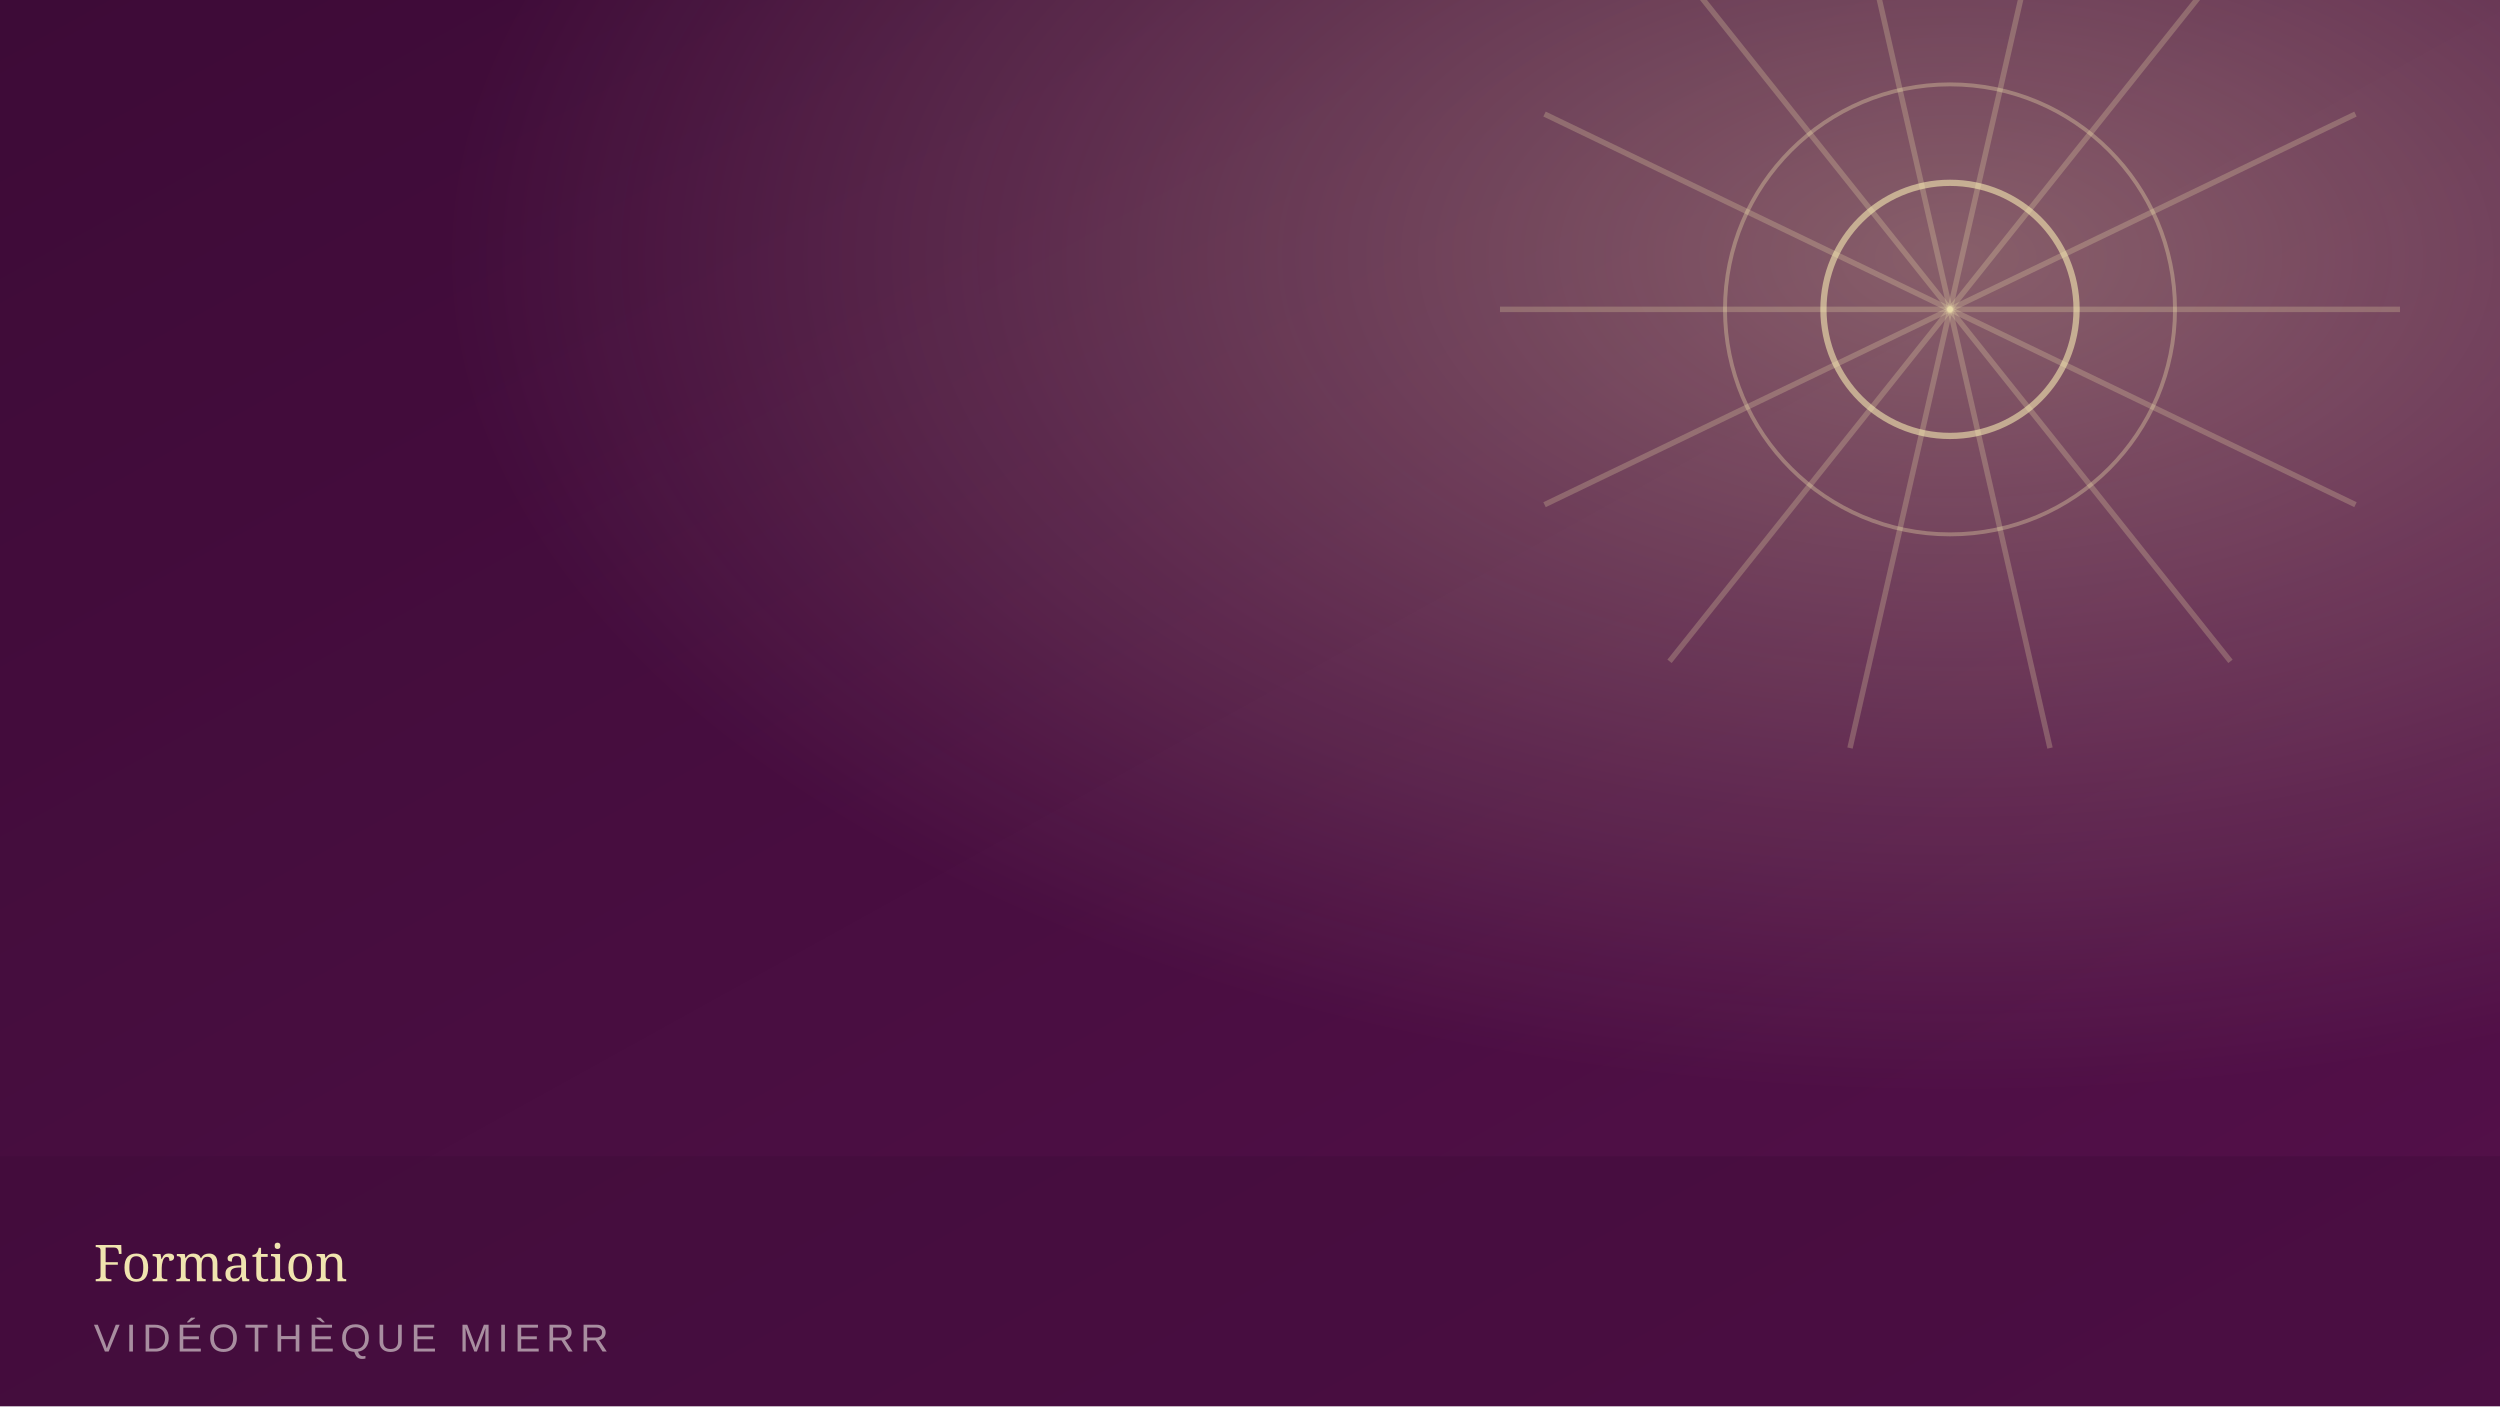
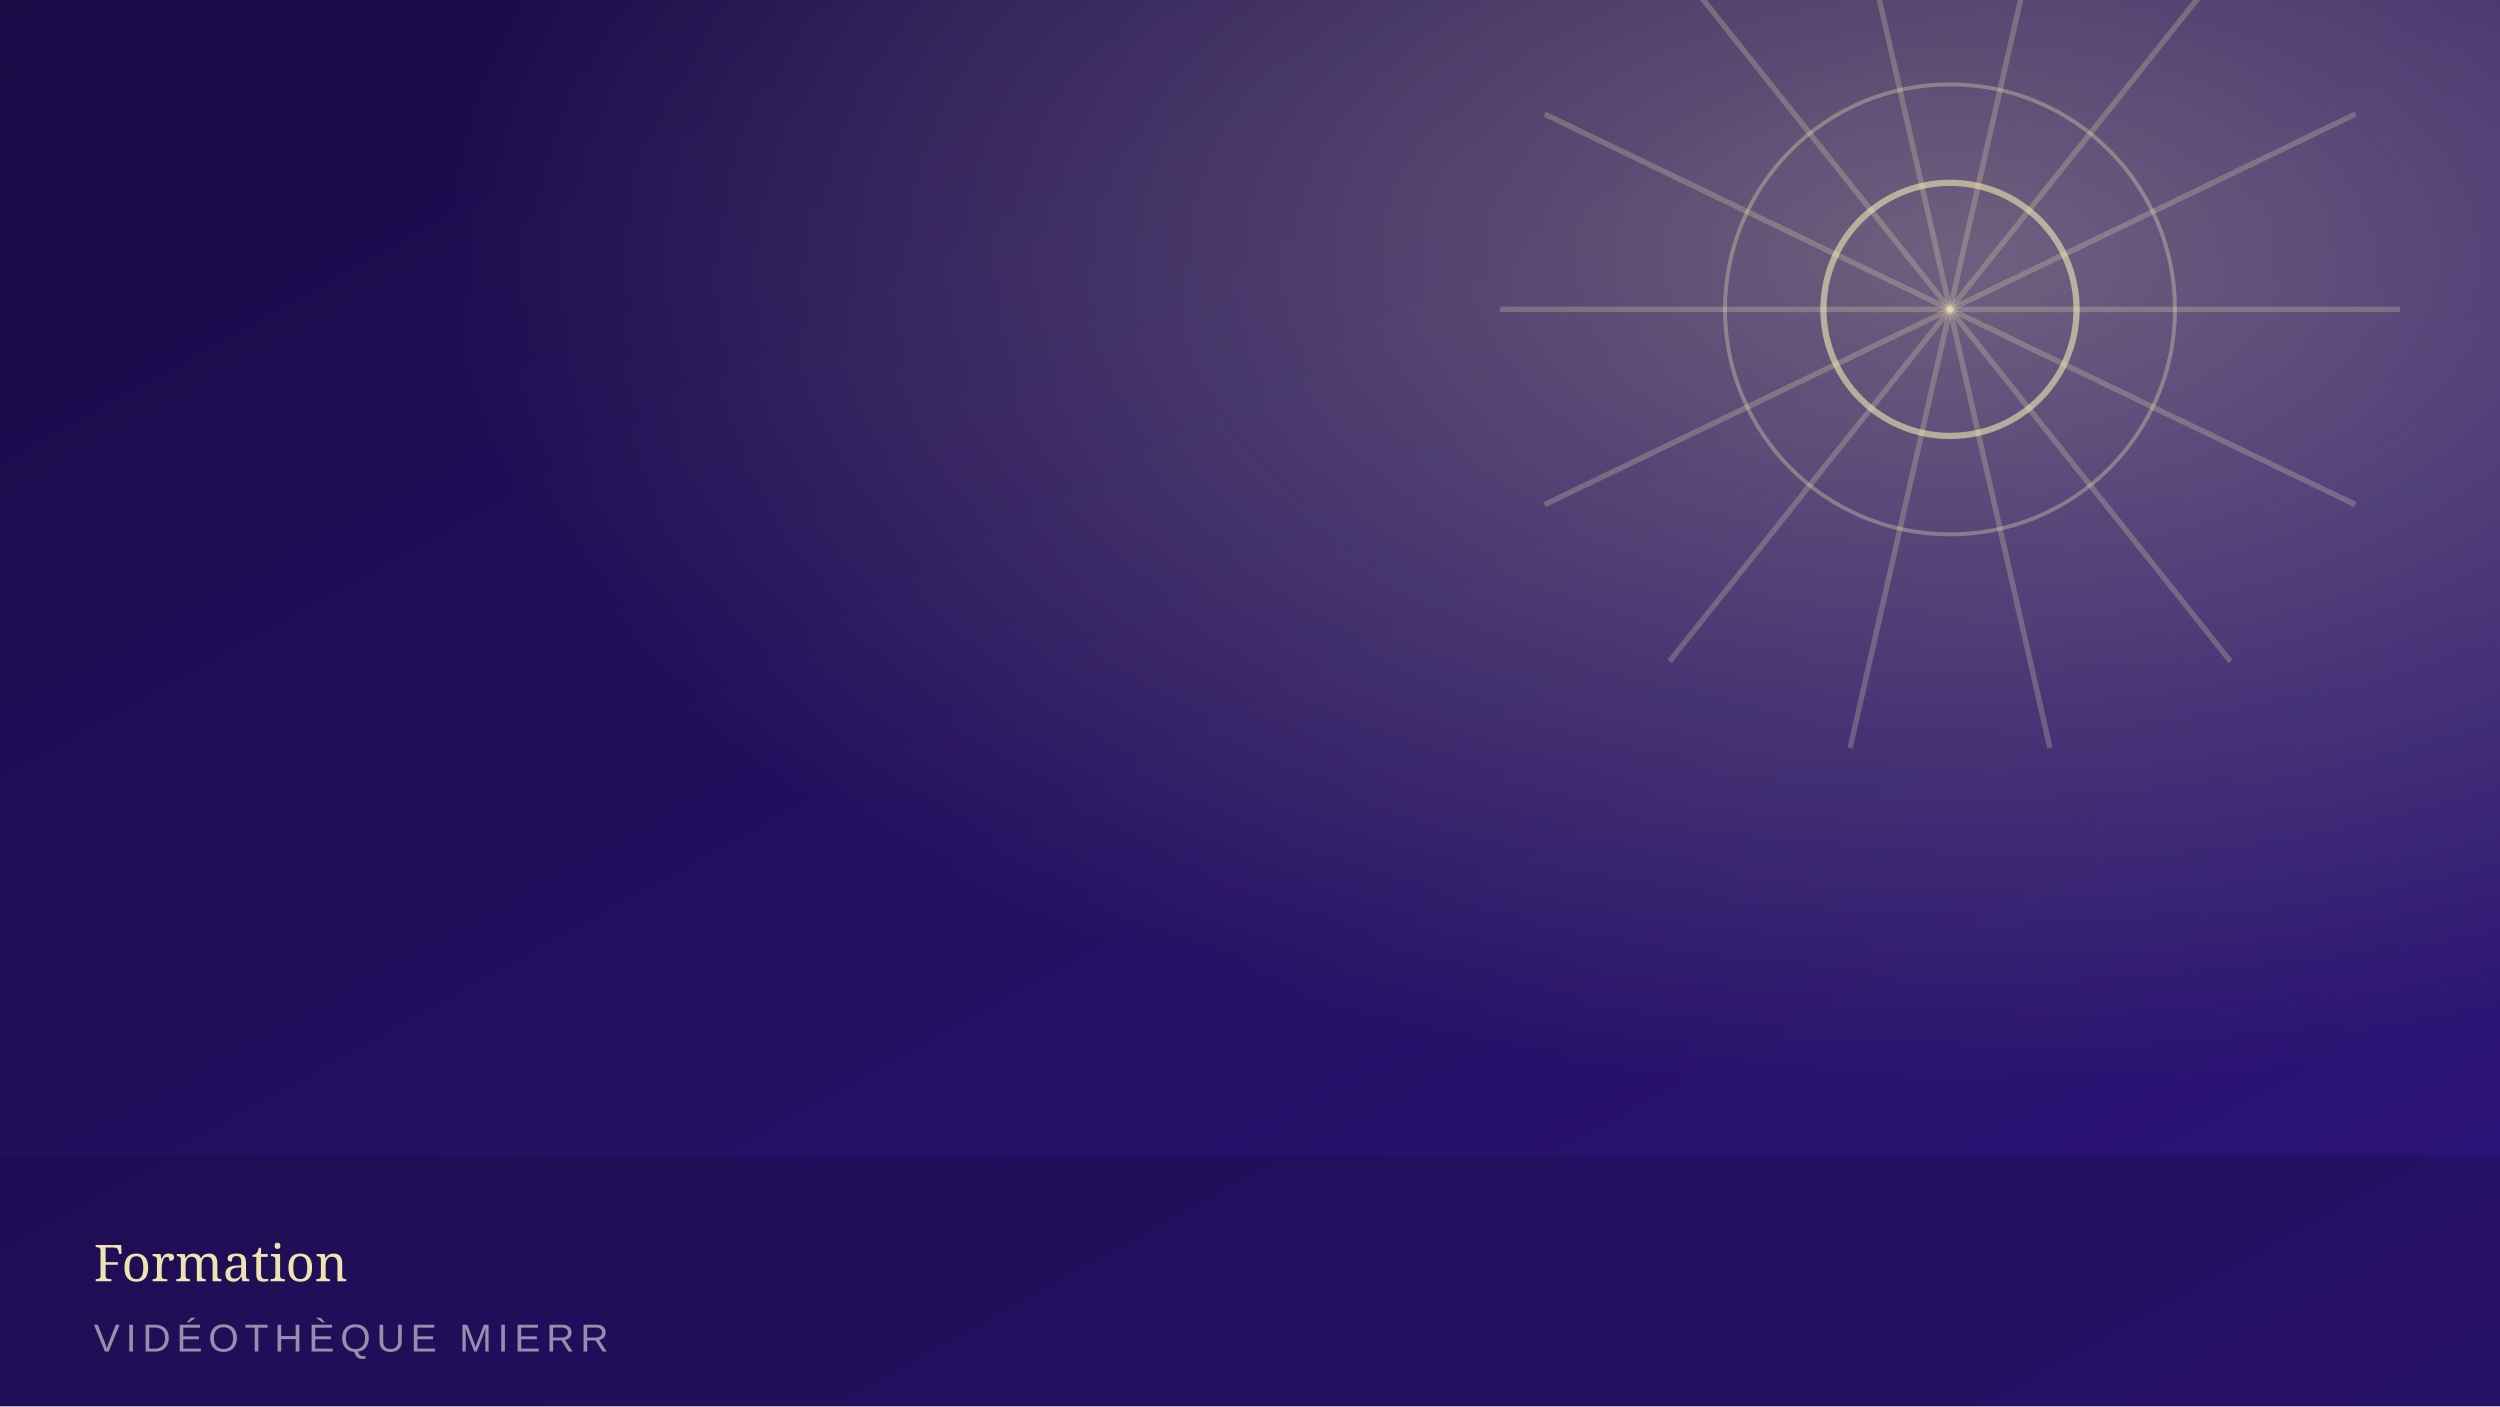
<svg xmlns="http://www.w3.org/2000/svg" viewBox="0 0 640 360" width="640" height="360" role="img" aria-label="Formation">
  <defs>
    <linearGradient id="g" x1="0%" y1="0%" x2="100%" y2="100%">
-       <stop offset="0%" stop-color="#3D0B37" />
-       <stop offset="100%" stop-color="#54104A" />
+       <stop offset="0%" stop-color="#190B46" />
+       <stop offset="100%" stop-color="#2C147B" />
    </linearGradient>
    <radialGradient id="r" cx="78%" cy="18%" r="60%">
      <stop offset="0%" stop-color="#FFF6B8" stop-opacity=".35" />
      <stop offset="100%" stop-color="#FFF6B8" stop-opacity="0" />
    </radialGradient>
  </defs>
  <rect width="640" height="360" fill="url(#g)" />
  <rect width="640" height="360" fill="url(#r)" />
  <line x1="499.2" y1="79.2" x2="614.4" y2="79.2" stroke="#FFF6B8" stroke-width="1.4" opacity="0.22" />
  <line x1="499.2" y1="79.2" x2="603.0" y2="129.2" stroke="#FFF6B8" stroke-width="1.4" opacity="0.22" />
  <line x1="499.2" y1="79.2" x2="571.0" y2="169.3" stroke="#FFF6B8" stroke-width="1.4" opacity="0.22" />
  <line x1="499.2" y1="79.2" x2="524.8" y2="191.5" stroke="#FFF6B8" stroke-width="1.4" opacity="0.22" />
  <line x1="499.2" y1="79.2" x2="473.6" y2="191.5" stroke="#FFF6B8" stroke-width="1.4" opacity="0.22" />
  <line x1="499.2" y1="79.2" x2="427.4" y2="169.3" stroke="#FFF6B8" stroke-width="1.4" opacity="0.22" />
  <line x1="499.2" y1="79.2" x2="395.4" y2="129.2" stroke="#FFF6B8" stroke-width="1.4" opacity="0.22" />
  <line x1="499.2" y1="79.2" x2="384.0" y2="79.2" stroke="#FFF6B8" stroke-width="1.4" opacity="0.22" />
  <line x1="499.2" y1="79.2" x2="395.4" y2="29.2" stroke="#FFF6B8" stroke-width="1.4" opacity="0.22" />
  <line x1="499.2" y1="79.2" x2="427.4" y2="-10.9" stroke="#FFF6B8" stroke-width="1.4" opacity="0.22" />
  <line x1="499.2" y1="79.2" x2="473.6" y2="-33.1" stroke="#FFF6B8" stroke-width="1.4" opacity="0.22" />
  <line x1="499.2" y1="79.2" x2="524.8" y2="-33.1" stroke="#FFF6B8" stroke-width="1.4" opacity="0.22" />
  <line x1="499.2" y1="79.2" x2="571.0" y2="-10.9" stroke="#FFF6B8" stroke-width="1.4" opacity="0.22" />
  <line x1="499.2" y1="79.2" x2="603.0" y2="29.2" stroke="#FFF6B8" stroke-width="1.4" opacity="0.22" />
  <circle cx="499.2" cy="79.2" r="32.4" fill="none" stroke="#FFF6B8" stroke-width="1.6" opacity=".55" />
  <circle cx="499.2" cy="79.2" r="57.6" fill="none" stroke="#FFF6B8" stroke-width="1" opacity=".3" />
-   <rect x="0" y="296" width="640" height="64" fill="#3D0B37" opacity=".38" />
+   <rect x="0" y="296" width="640" height="64" fill="#190B46" opacity=".38" />
  <text x="24" y="328" font-family="Georgia, serif" font-size="13" fill="#FFF6B8" opacity=".92">Formation</text>
  <text x="24" y="346" font-family="Arial, sans-serif" font-size="10" letter-spacing="1.5" fill="#FAF7F0" opacity=".55">VIDÉOTHÈQUE MIERR</text>
</svg>
